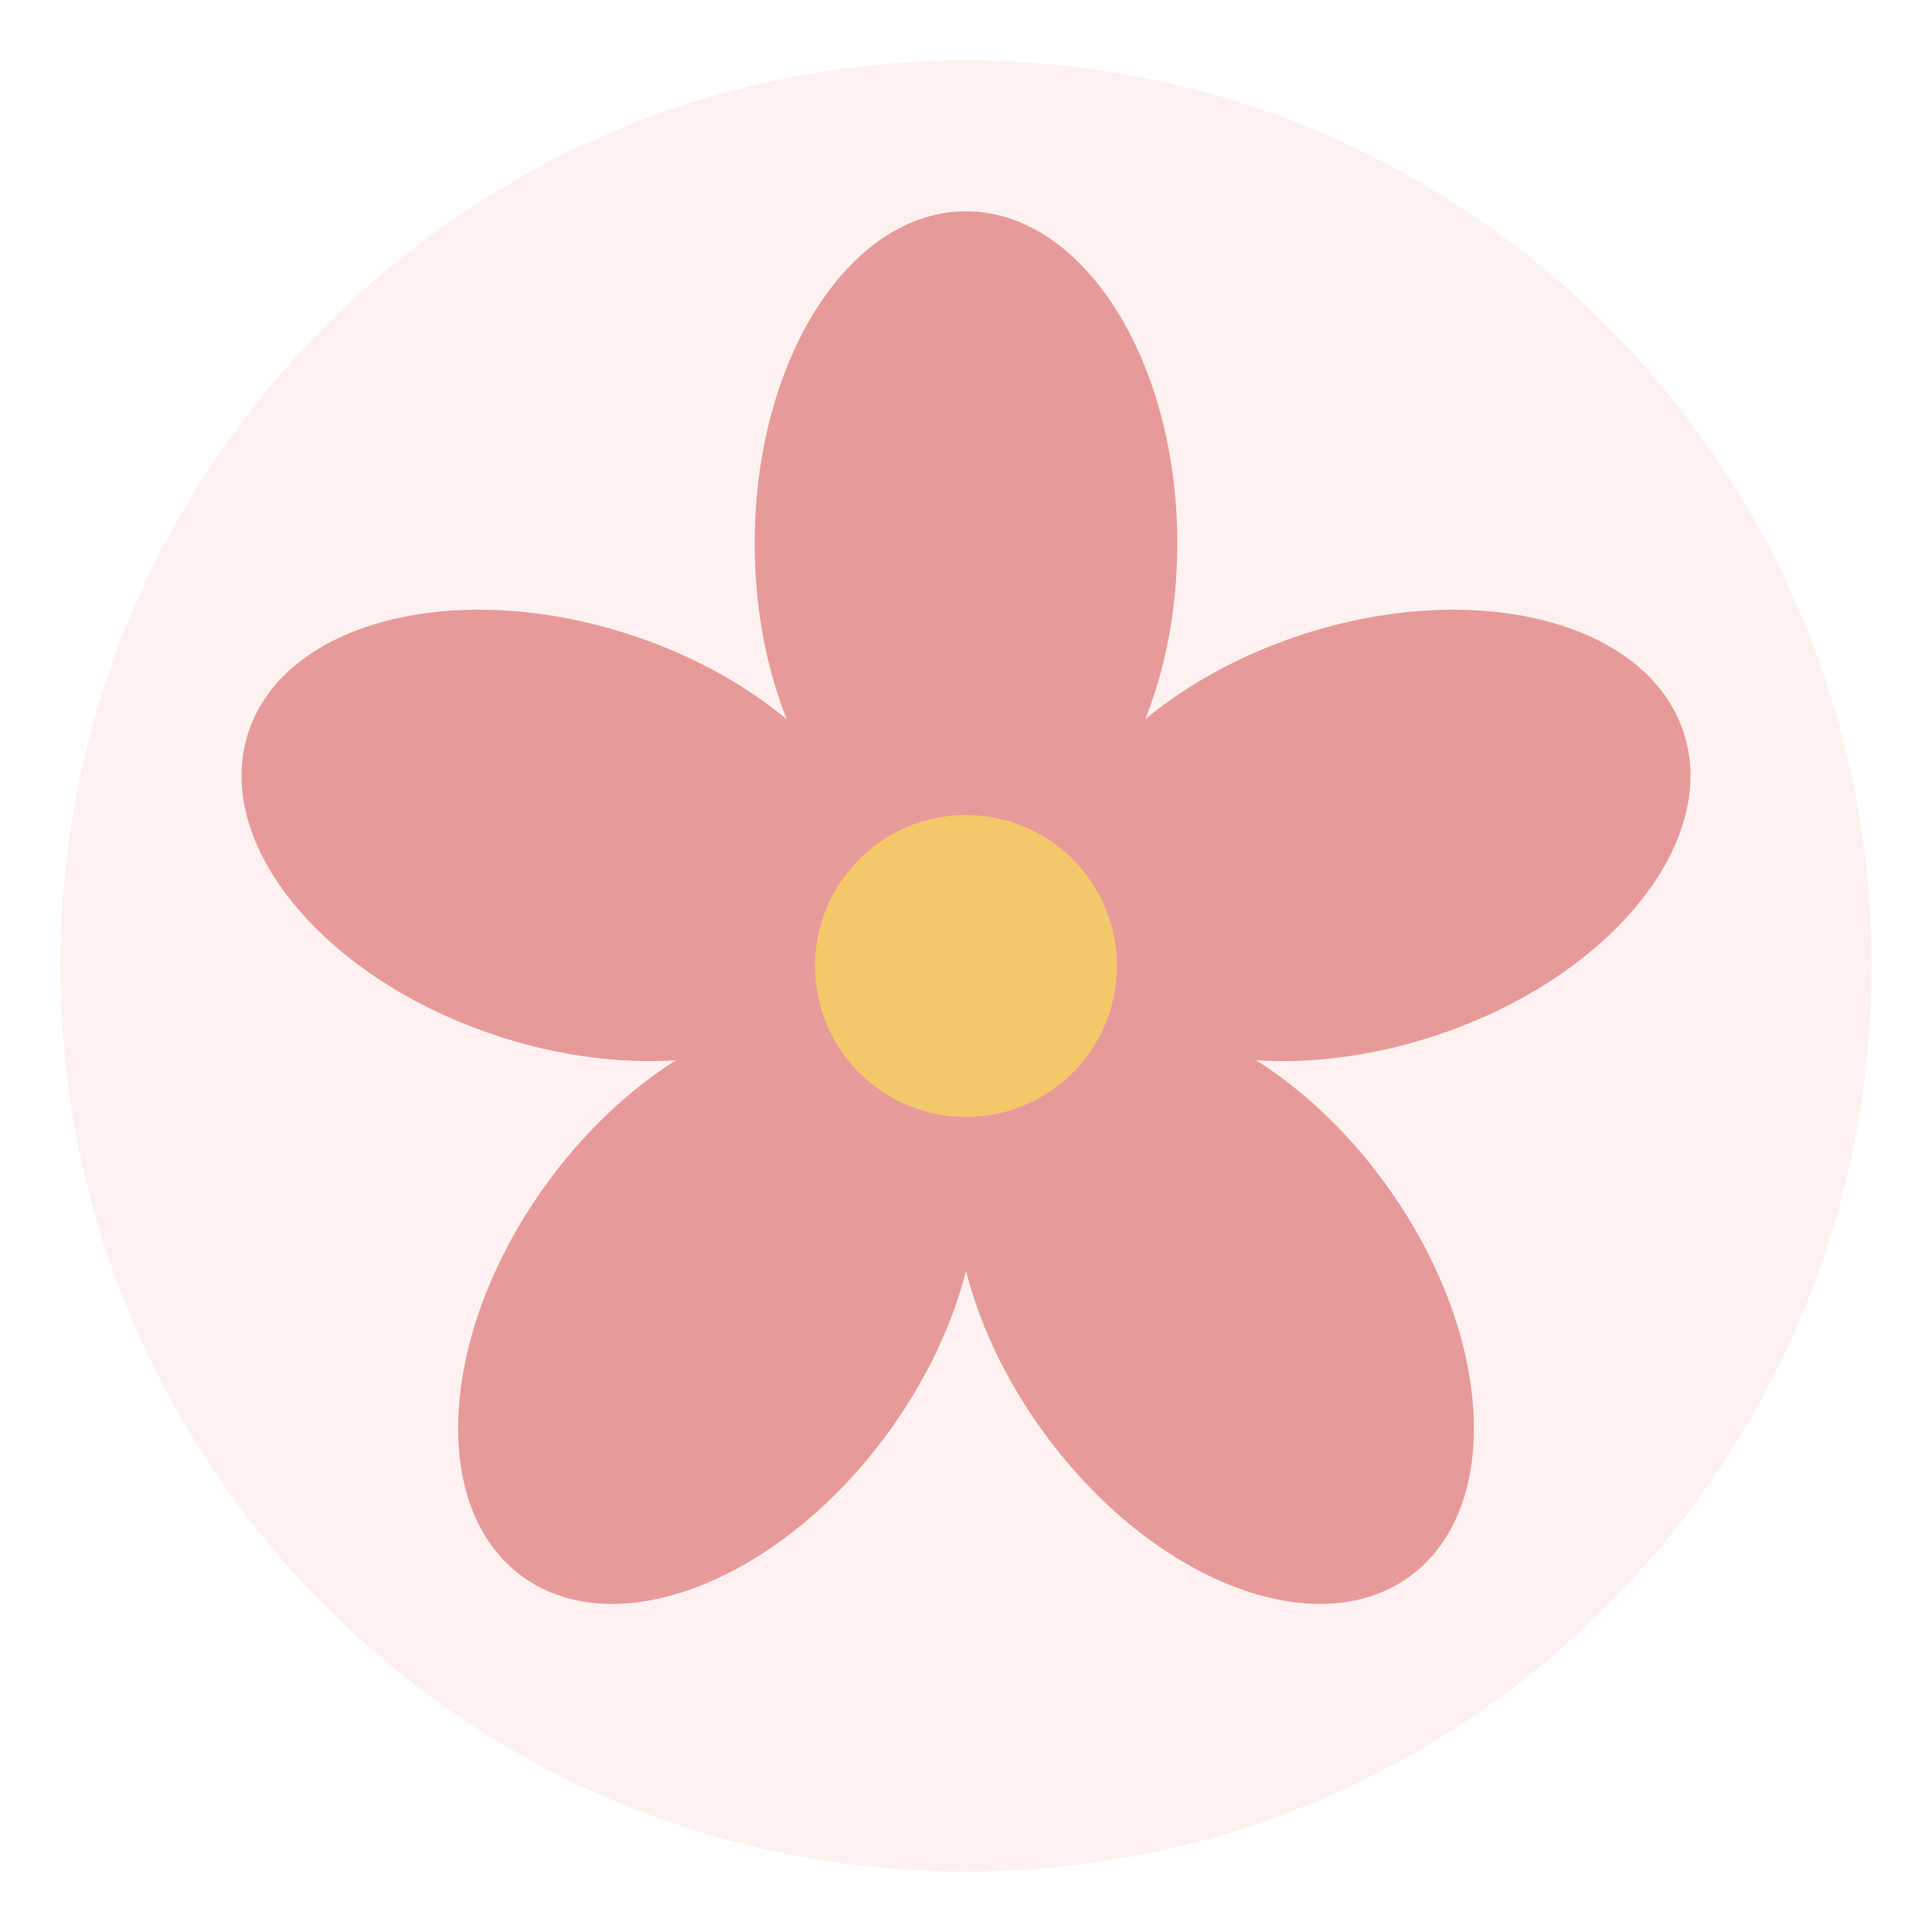
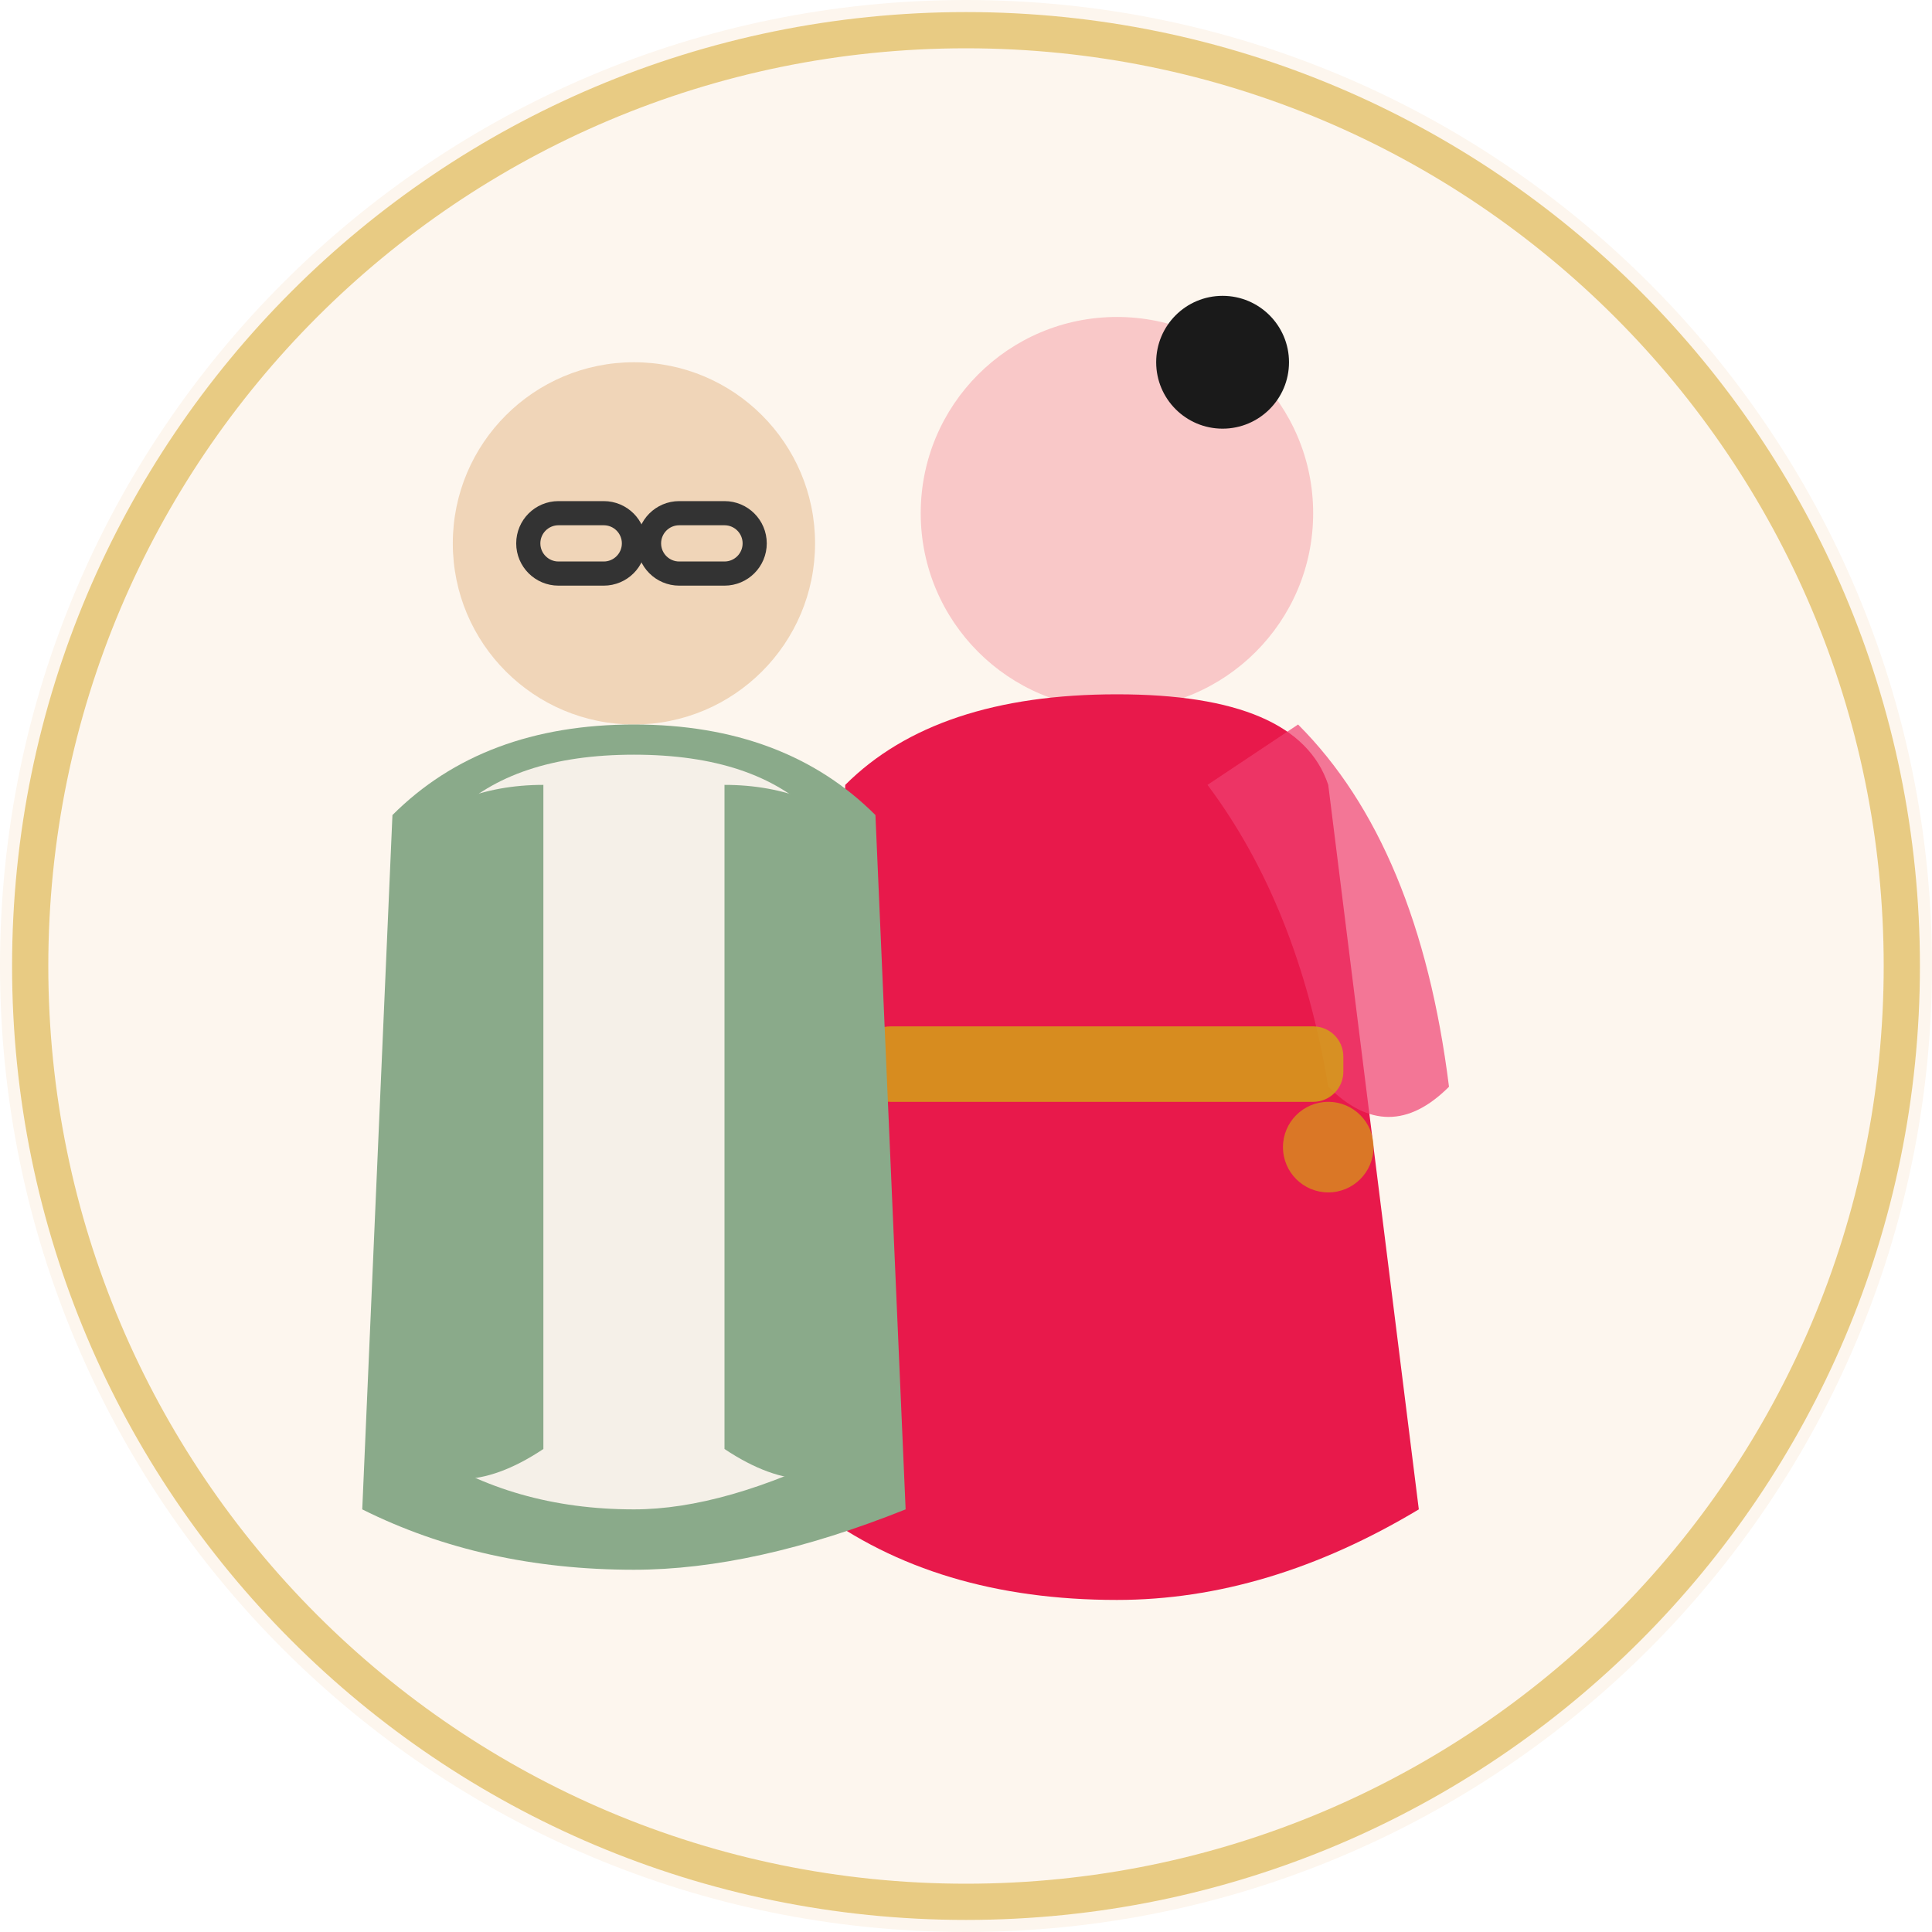
- <svg xmlns="http://www.w3.org/2000/svg" viewBox="0 0 64 64" fill="none">
-   <circle cx="32" cy="32" r="30" fill="#fdf2f0" />
-   <g transform="translate(32 32)">
-     <g fill="#e89a9a">
-       <ellipse cx="0" cy="-14" rx="7" ry="11" />
-       <ellipse cx="0" cy="-14" rx="7" ry="11" transform="rotate(72)" />
-       <ellipse cx="0" cy="-14" rx="7" ry="11" transform="rotate(144)" />
-       <ellipse cx="0" cy="-14" rx="7" ry="11" transform="rotate(216)" />
-       <ellipse cx="0" cy="-14" rx="7" ry="11" transform="rotate(288)" />
-     </g>
-     <circle r="5" fill="#f4c869" />
-   </g>
+ <svg xmlns="http://www.w3.org/2000/svg" viewBox="0 0 64 64">
+   <circle cx="32" cy="32" r="32" fill="#fdf6ee" />
+   <circle cx="37" cy="17" r="6.5" fill="#f9c8c8" />
+   <circle cx="40.5" cy="12" r="2.2" fill="#1a1a1a" />
+   <path d="M28 26 Q31 23 37 23 Q43 23 44 26 L47 50 Q42 53 37 53 Q31 53 27 50 Z" fill="#e8194b" />
+   <path d="M43 24 Q47 28 48 36 Q46 38 44 36 Q43 30 40 26 Z" fill="#f04070" opacity="0.7" />
+   <rect x="28.5" y="34" width="16" height="2.5" rx="1" fill="#d4a017" opacity="0.85" />
+   <circle cx="44" cy="38" r="1.5" fill="#d4a017" opacity="0.7" />
+   <circle cx="21" cy="18" r="6" fill="#f0d5b8" />
+   <rect x="17.5" y="17" width="3.5" height="2" rx="1" fill="none" stroke="#333" stroke-width="0.8" />
+   <rect x="21.5" y="17" width="3.5" height="2" rx="1" fill="none" stroke="#333" stroke-width="0.8" />
+   <line x1="21" y1="18" x2="21.5" y2="18" stroke="#333" stroke-width="0.7" />
+   <path d="M13 27 Q16 24 21 24 Q26 24 29 27 L30 50 Q25 52 21 52 Q16 52 12 50 Z" fill="#8aaa8a" />
+   <path d="M15 27 Q17 25 21 25 Q25 25 27 27 L28 48 Q24 50 21 50 Q17 50 14 48 Z" fill="#f5f0e8" />
+   <path d="M13 28 Q15 26 18 26 L18 48 Q15 50 13 48 Z" fill="#8aaa8a" />
+   <path d="M29 28 Q27 26 24 26 L24 48 Q27 50 29 48 Z" fill="#8aaa8a" />
+   <circle cx="32" cy="32" r="31" fill="none" stroke="#d4a017" stroke-width="1.2" opacity="0.5" />
</svg>
